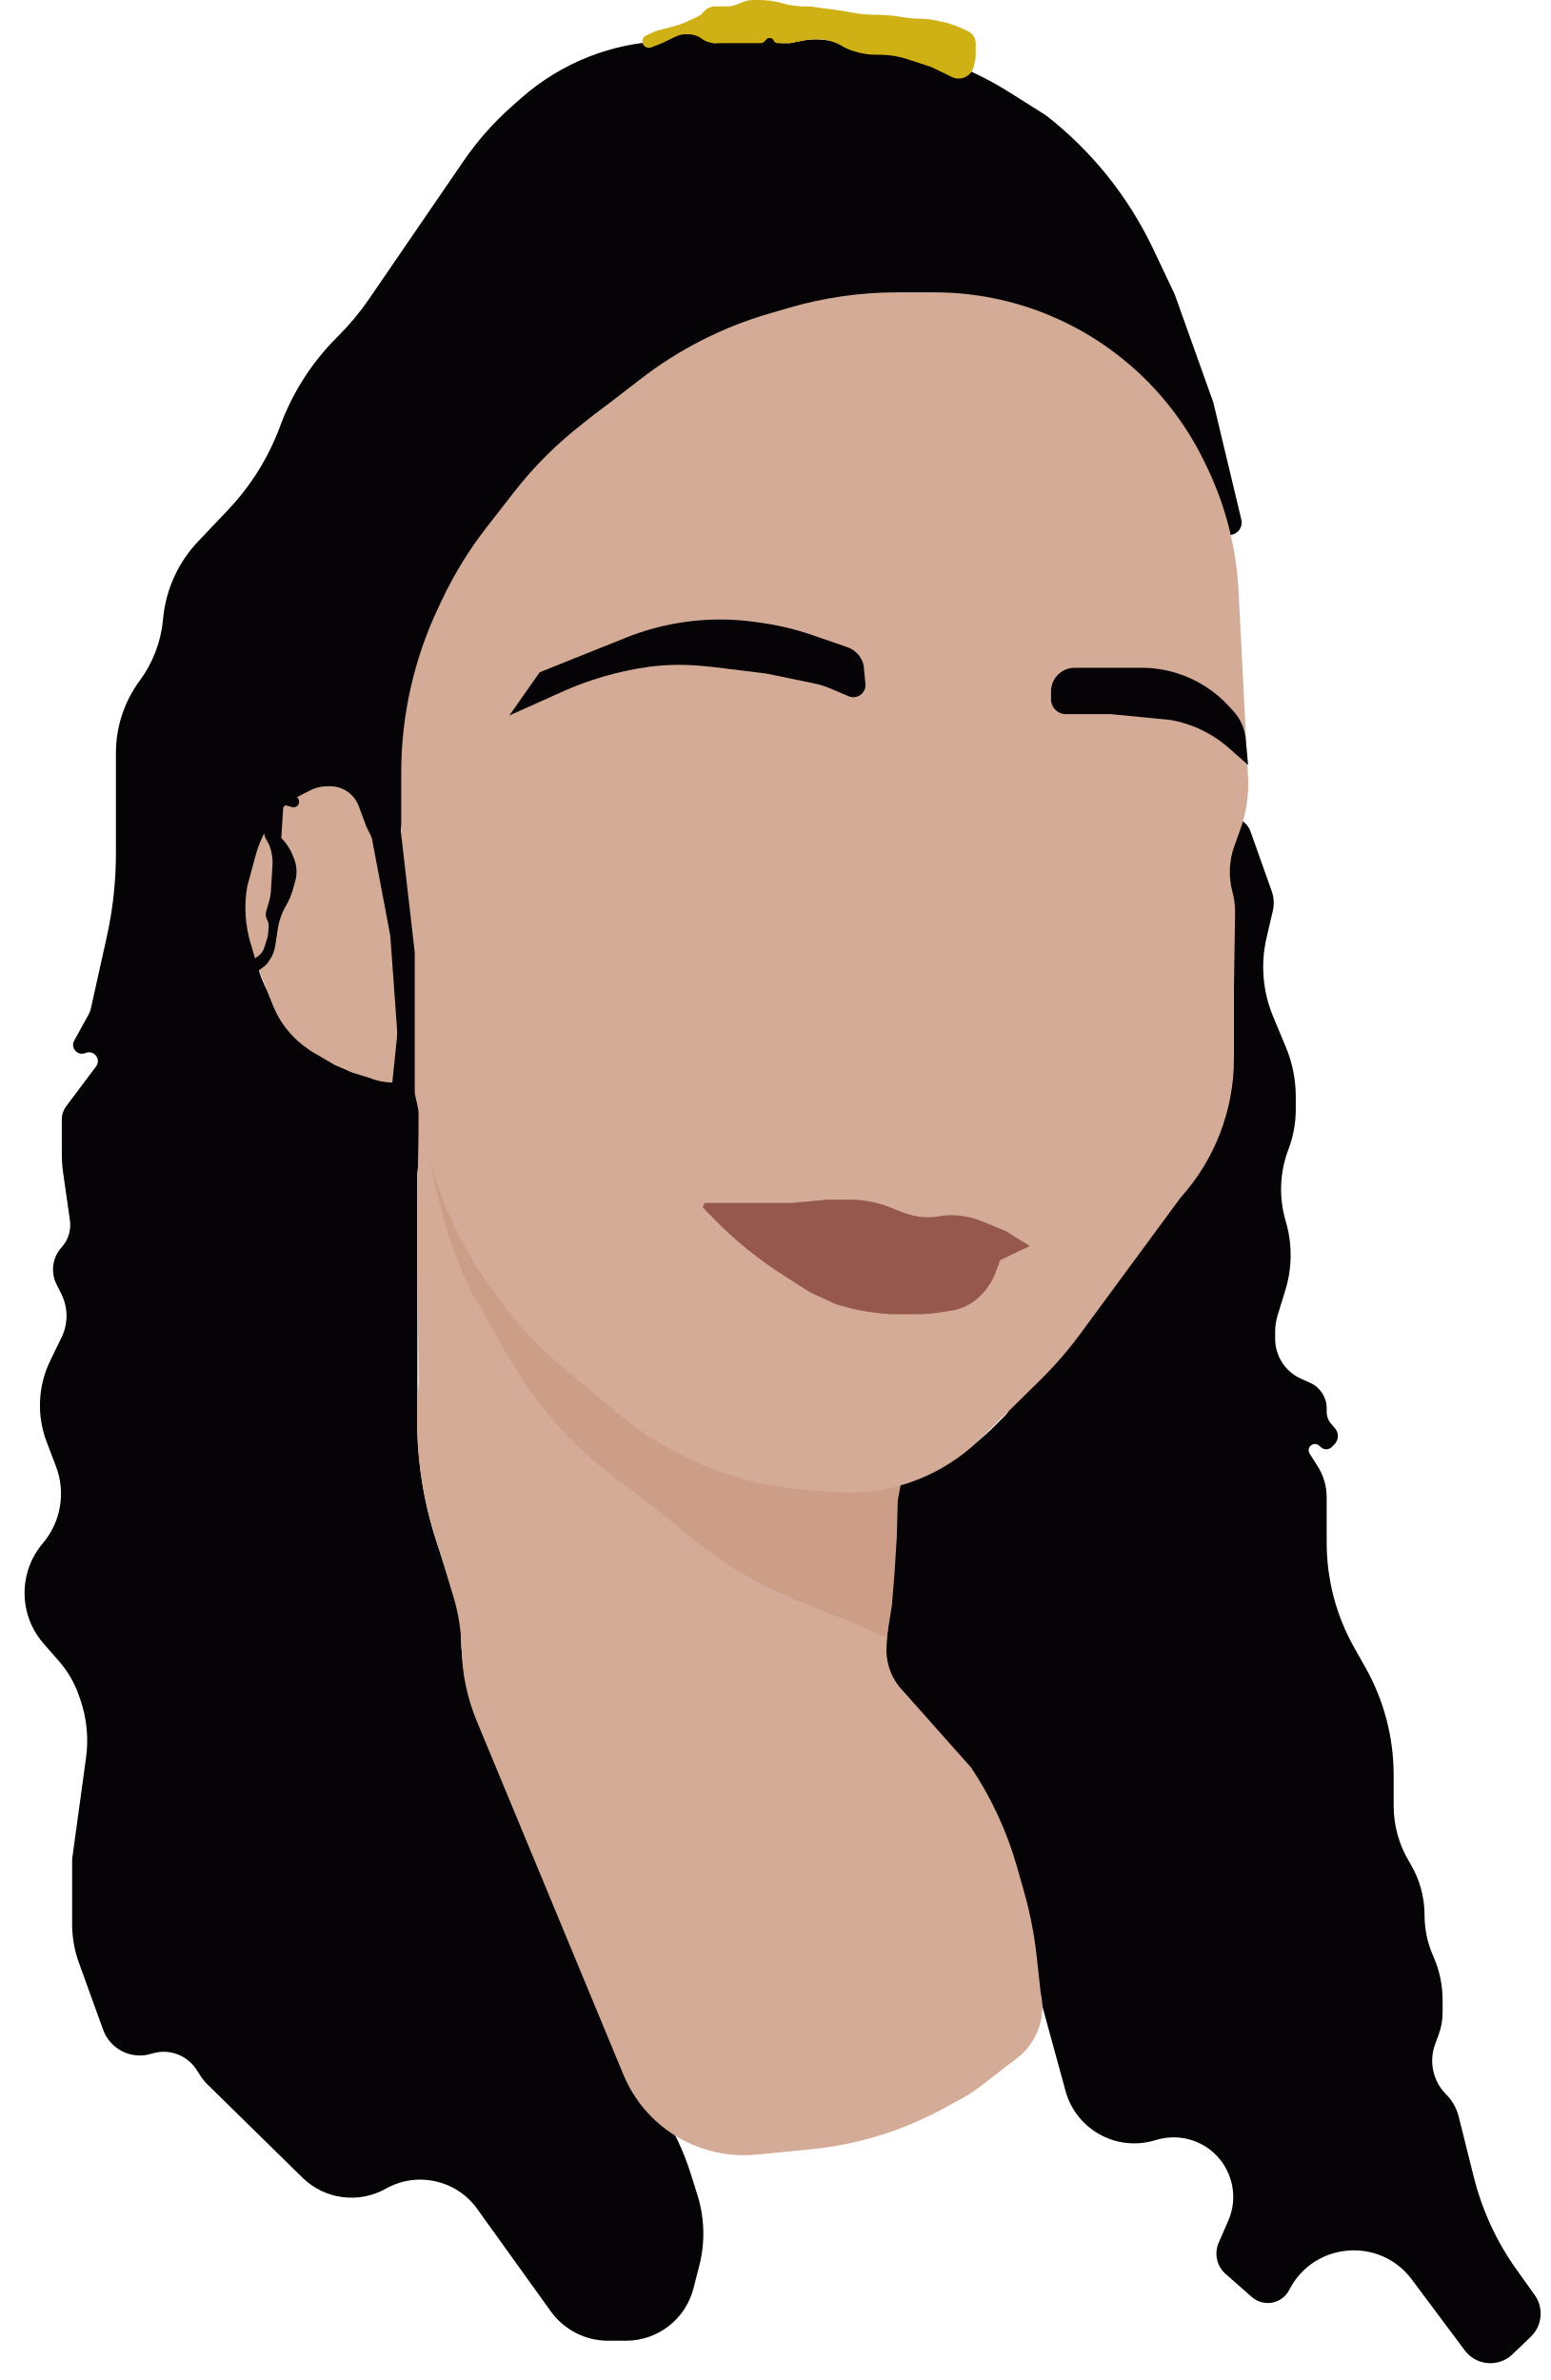
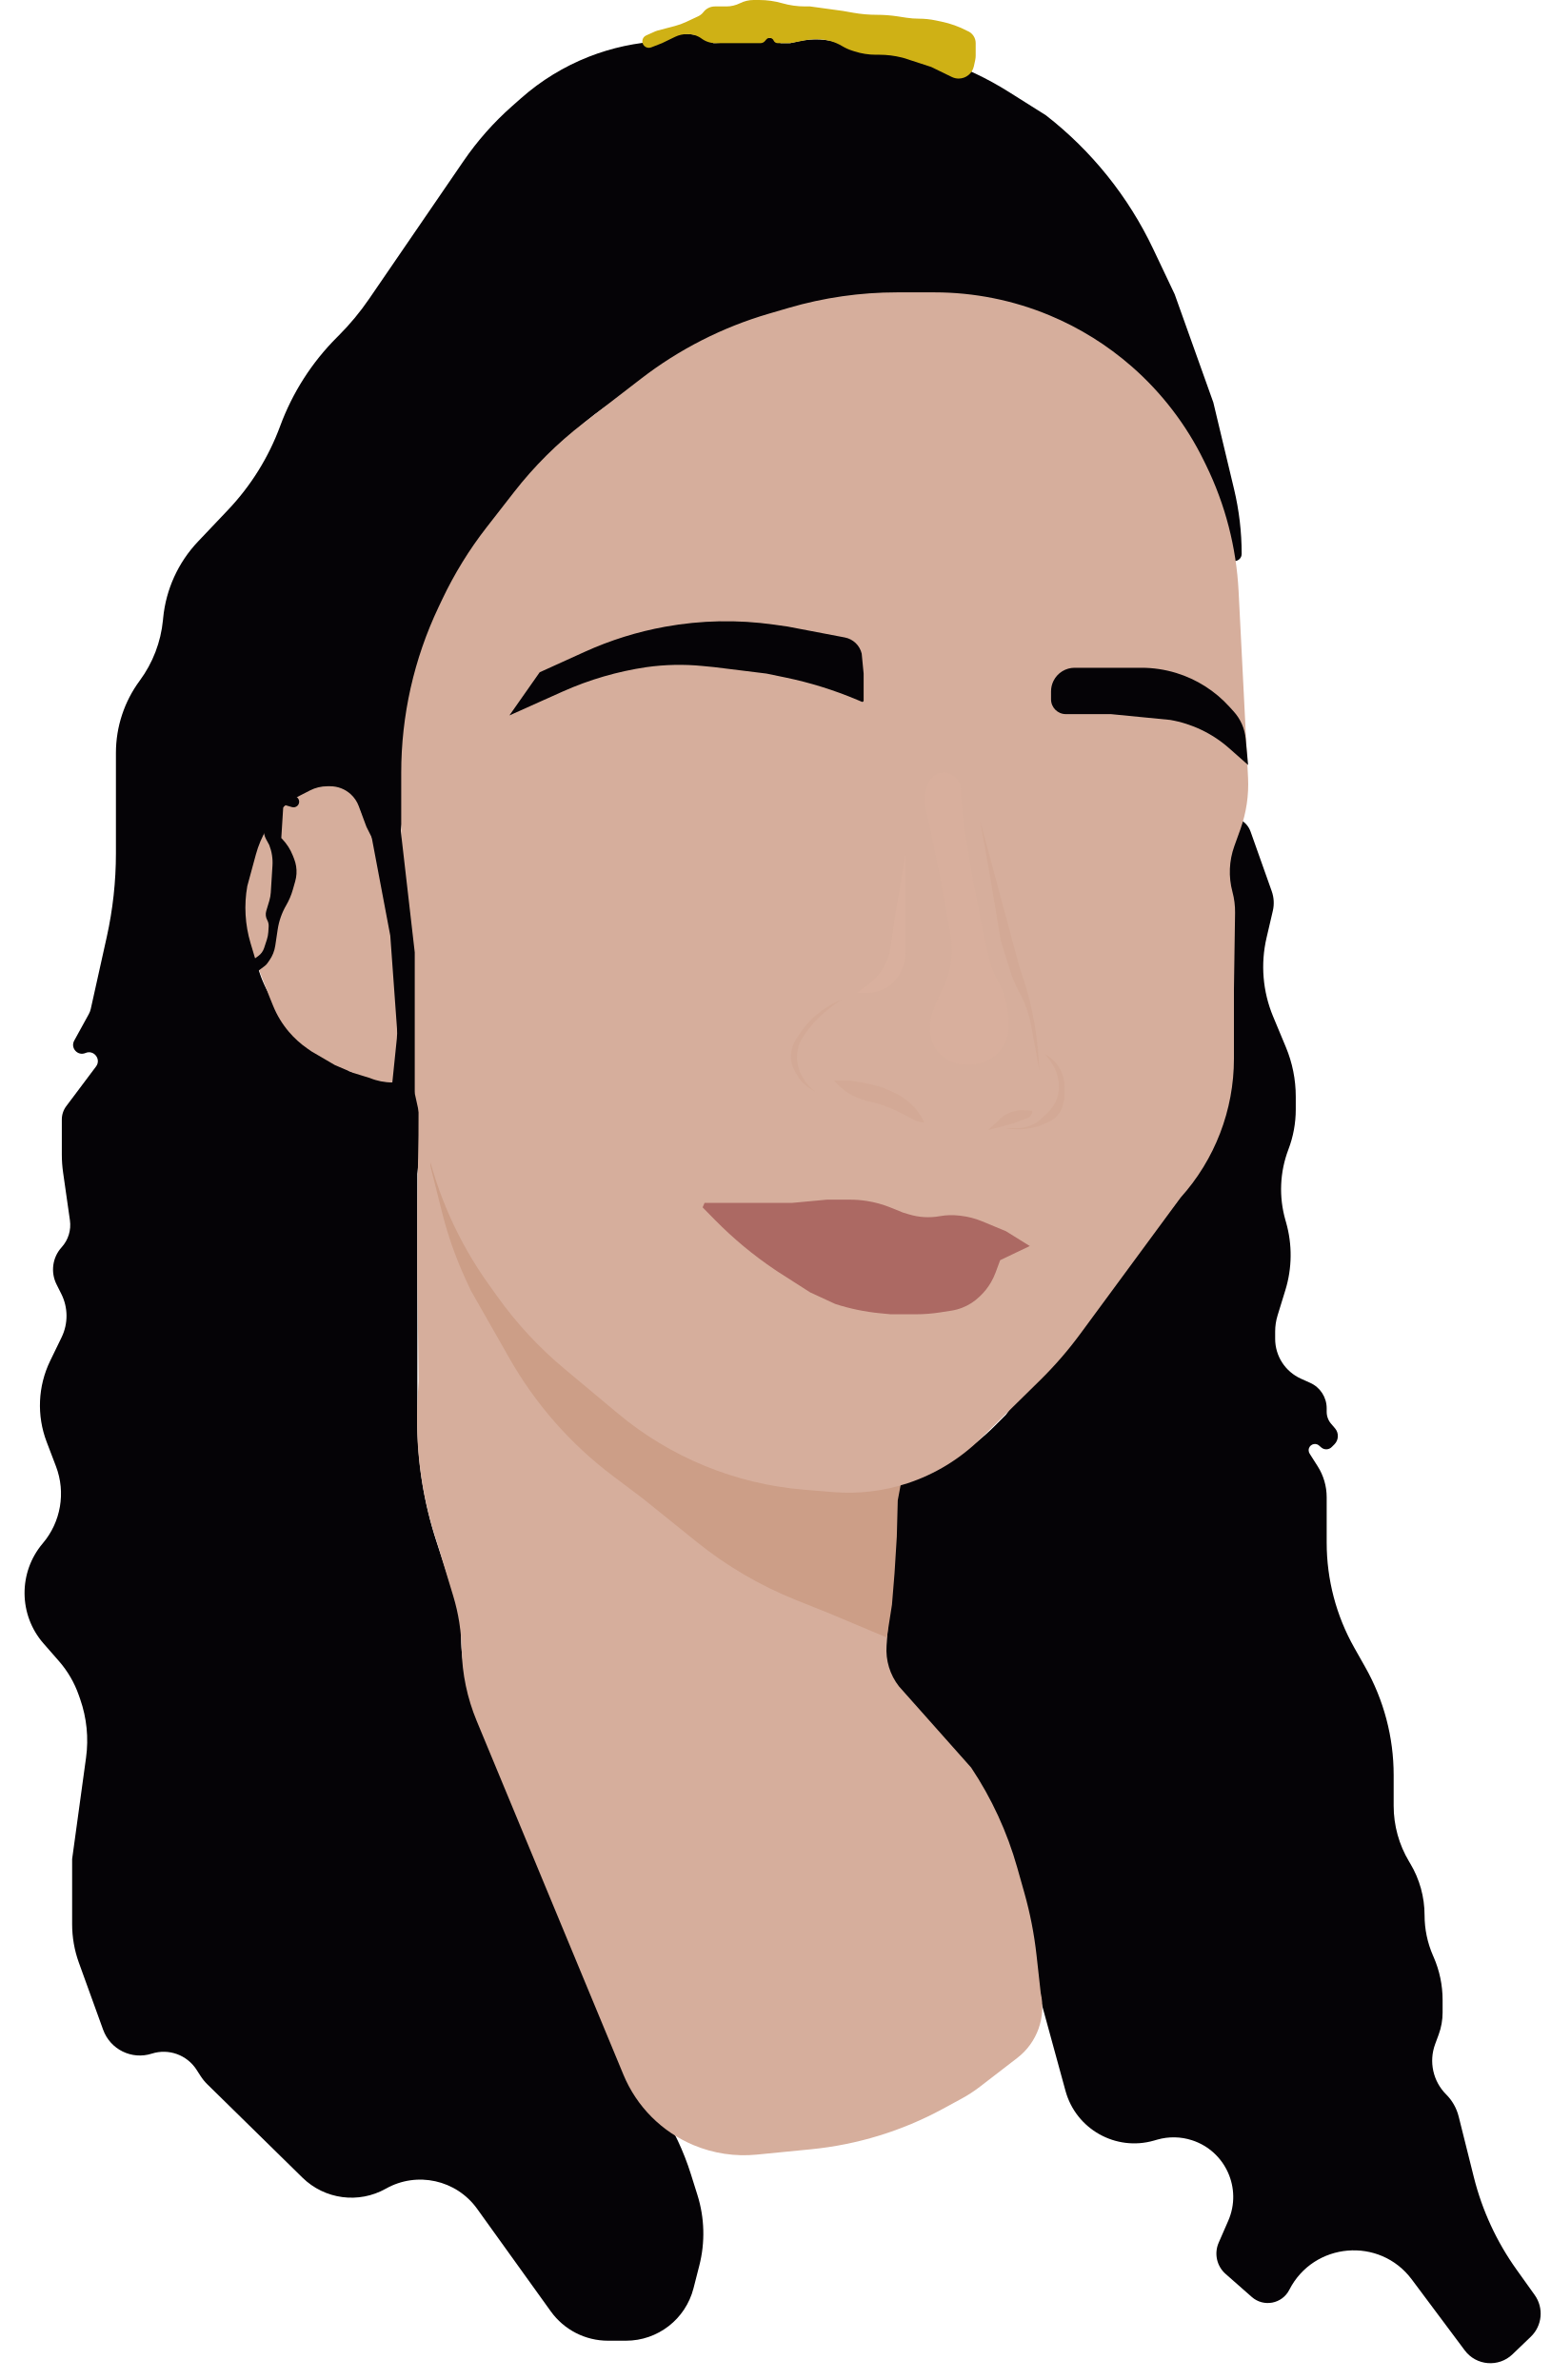
<svg xmlns="http://www.w3.org/2000/svg" width="1204" height="1848" viewBox="0 0 1204 1848" fill="none">
-   <path d="M541.375 272.688L485.617 305.636C463.352 318.792 443.364 335.465 426.427 355.007C408.932 375.194 394.935 398.163 385.014 422.965L383.861 425.847C375.984 445.539 365.69 464.176 353.215 481.329L344.239 493.672C336.12 504.835 329.606 517.082 324.889 530.055C319.008 546.227 316 563.303 316 580.511V595.945C316 608.296 315.027 620.627 313.091 632.825L311 646L301 678.5L283 642.5L281.084 634.563C278.101 622.206 267.044 613.5 254.332 613.5C248.899 613.5 243.588 615.108 239.067 618.122L227.03 626.147C212.163 636.058 201.305 650.933 196.396 668.114L192.612 681.358C186.977 701.079 186.828 721.963 192.179 741.763L196.211 756.681C201.306 775.531 211.478 792.622 225.618 806.088C238.977 818.812 255.409 827.852 273.307 832.327L294 837.5L309 839.5L324 835L328 873.25L324 911.5V1051.5V1103.71C324 1135.37 329.013 1166.83 338.851 1196.93L352.781 1239.53C356.238 1250.11 358 1261.17 358 1272.3C358 1291.41 363.193 1310.16 373.025 1326.54L394 1361.5L421.339 1411.86C428.393 1424.86 433.15 1438.97 435.398 1453.59L441.029 1490.19C442.922 1502.49 449.899 1513.43 460.257 1520.34C472.591 1528.56 480 1542.4 480 1557.23V1568.27C480 1580.82 483.634 1593.1 490.463 1603.63L512.864 1638.17C522.908 1653.65 530.805 1670.43 536.339 1688.03L541.46 1704.33C547.042 1722.09 547.555 1741.06 542.941 1759.09L539 1774.5L538.409 1776.81C532.284 1800.75 510.713 1817.5 486 1817.5H472.01C454.426 1817.5 437.918 1809.03 427.659 1794.75L370.411 1715.05C354.242 1692.54 323.724 1685.81 299.585 1699.43C278.508 1711.32 252.11 1707.83 234.836 1690.89L161.032 1618.47C159.017 1616.5 157.23 1614.3 155.703 1611.93L152.588 1607.08C145.163 1595.53 130.906 1590.41 117.829 1594.59C102.294 1599.57 85.609 1591.36 80.061 1576.02L61.234 1523.97C57.771 1514.4 56 1504.29 56 1494.11V1443.5L66.803 1364.79C68.904 1349.48 67.338 1333.89 62.233 1319.31L61.151 1316.22C57.748 1306.5 52.515 1297.52 45.733 1289.77L33.808 1276.14C14.378 1253.93 14.127 1220.85 33.216 1198.35C47.27 1181.79 51.196 1158.89 43.463 1138.59L36.202 1119.53C28.415 1099.09 29.41 1076.34 38.953 1056.66L47.842 1038.33C52.986 1027.72 52.91 1015.32 47.637 1004.77L43.883 997.266C39.132 987.763 40.711 976.318 47.857 968.458C53.014 962.784 55.372 955.106 54.288 947.516L48.994 910.459C48.332 905.825 48 901.151 48 896.471V869.227C48 865.51 49.206 861.892 51.436 858.918L74.567 828.077C78.79 822.446 72.828 814.859 66.358 817.632C60.347 820.208 54.474 813.729 57.626 807.999L68.968 787.377C69.652 786.132 70.156 784.796 70.465 783.409L82.856 727.647C87.604 706.28 90 684.457 90 662.568V584.586C90 564.396 96.476 544.738 108.477 528.501C118.635 514.759 124.869 498.516 126.516 481.506L126.675 479.856C128.83 457.592 138.362 436.686 153.757 420.459L177.028 395.93C194.823 377.173 208.61 354.988 217.548 330.728C227.069 304.884 242.086 281.414 261.561 261.939L262.942 260.558C271.629 251.871 279.493 242.4 286.436 232.264L359.854 125.073C370.577 109.417 383.188 95.142 397.401 82.569L404.537 76.256C420.059 62.525 437.868 51.623 457.157 44.046C474.935 37.061 493.924 32.987 513 32C525.403 24.135 541.328 24.537 553.318 33.018L554 33.5L589 32L590.883 30.924C595.891 28.062 602.223 29.142 606 33.5H613.5L620.585 31.96C631.009 29.694 641.848 30.225 652 33.5C678.428 33.5 704.782 37.761 729.853 46.118C748.55 52.35 766.43 60.807 783.107 71.308L812 89.5C847.505 117.115 876.04 152.671 895.313 193.312L912 228.5L942 312.5L963.731 403.375C963.91 404.122 964 404.888 964 405.657C964 415.967 950.132 419.298 945.449 410.112L914.187 348.789C912.741 345.953 910.793 343.403 908.438 341.261L846 284.5L835.793 276.775C794.399 245.451 743.91 228.5 692 228.5L653.85 233.655C630.036 236.873 606.677 242.949 584.31 251.735C569.469 257.566 555.103 264.575 541.375 272.688Z" fill="#050306" />
+   <path d="M541.375 272.688L485.617 305.636C463.352 318.792 443.364 335.465 426.427 355.007C408.932 375.194 394.935 398.163 385.014 422.965L383.861 425.847C375.984 445.539 365.69 464.176 353.215 481.329L344.239 493.672C336.12 504.835 329.606 517.082 324.889 530.055C319.008 546.227 316 563.303 316 580.511V595.945C316 608.296 315.027 620.627 313.091 632.825L311 646L301 678.5L283 642.5L281.084 634.563C278.101 622.206 267.044 613.5 254.332 613.5C248.899 613.5 243.588 615.108 239.067 618.122L227.03 626.147C212.163 636.058 201.305 650.933 196.396 668.114L192.612 681.358C186.977 701.079 186.828 721.963 192.179 741.763L196.211 756.681C201.306 775.531 211.478 792.622 225.618 806.088C238.977 818.812 255.409 827.852 273.307 832.327L294 837.5L309 839.5L324 835L328 873.25L324 911.5V1051.5V1103.71C324 1135.37 329.013 1166.83 338.851 1196.93L352.781 1239.53C356.238 1250.11 358 1261.17 358 1272.3C358 1291.41 363.193 1310.16 373.025 1326.54L394 1361.5L421.339 1411.86C428.393 1424.86 433.15 1438.97 435.398 1453.59L441.029 1490.19C442.922 1502.49 449.899 1513.43 460.257 1520.34C472.591 1528.56 480 1542.4 480 1557.23V1568.27C480 1580.82 483.634 1593.1 490.463 1603.63L512.864 1638.17C522.908 1653.65 530.805 1670.43 536.339 1688.03L541.46 1704.33C547.042 1722.09 547.555 1741.06 542.941 1759.09L539 1774.5L538.409 1776.81C532.284 1800.75 510.713 1817.5 486 1817.5H472.01C454.426 1817.5 437.918 1809.03 427.659 1794.75L370.411 1715.05C354.242 1692.54 323.724 1685.81 299.585 1699.43C278.508 1711.32 252.11 1707.83 234.836 1690.89L161.032 1618.47C159.017 1616.5 157.23 1614.3 155.703 1611.93L152.588 1607.08C145.163 1595.53 130.906 1590.41 117.829 1594.59C102.294 1599.57 85.609 1591.36 80.061 1576.02L61.234 1523.97C57.771 1514.4 56 1504.29 56 1494.11V1443.5L66.803 1364.79C68.904 1349.48 67.338 1333.89 62.233 1319.31L61.151 1316.22C57.748 1306.5 52.515 1297.52 45.733 1289.77L33.808 1276.14C14.378 1253.93 14.127 1220.85 33.216 1198.35C47.27 1181.79 51.196 1158.89 43.463 1138.59L36.202 1119.53C28.415 1099.09 29.41 1076.34 38.953 1056.66L47.842 1038.33C52.986 1027.72 52.91 1015.32 47.637 1004.77L43.883 997.266C39.132 987.763 40.711 976.318 47.857 968.458C53.014 962.784 55.372 955.106 54.288 947.516L48.994 910.459C48.332 905.825 48 901.151 48 896.471V869.227C48 865.51 49.206 861.892 51.436 858.918L74.567 828.077C78.79 822.446 72.828 814.859 66.358 817.632C60.347 820.208 54.474 813.729 57.626 807.999L68.968 787.377C69.652 786.132 70.156 784.796 70.465 783.409L82.856 727.647C87.604 706.28 90 684.457 90 662.568V584.586C90 564.396 96.476 544.738 108.477 528.501C118.635 514.759 124.869 498.516 126.516 481.506L126.675 479.856C128.83 457.592 138.362 436.686 153.757 420.459L177.028 395.93C194.823 377.173 208.61 354.988 217.548 330.728C227.069 304.884 242.086 281.414 261.561 261.939L262.942 260.558C271.629 251.871 279.493 242.4 286.436 232.264L359.854 125.073C370.577 109.417 383.188 95.142 397.401 82.569L404.537 76.256C420.059 62.525 437.868 51.623 457.157 44.046C474.935 37.061 493.924 32.987 513 32C525.403 24.135 541.328 24.537 553.318 33.018L554 33.5L589 32L590.883 30.924C595.891 28.062 602.223 29.142 606 33.5H613.5L620.585 31.96C631.009 29.694 641.848 30.225 652 33.5C678.428 33.5 704.782 37.761 729.853 46.118C748.55 52.35 766.43 60.807 783.107 71.308L812 89.5C847.505 117.115 876.04 152.671 895.313 193.312L912 228.5L942 312.5L958.069 379.699C962.009 396.176 964 413.059 964 430C964 436.069 955.757 437.905 953.182 432.408L914.217 349.233C912.754 346.108 910.686 343.305 908.133 340.984L846 284.5L835.793 276.775C794.399 245.451 743.91 228.5 692 228.5L653.85 233.655C630.036 236.873 606.677 242.949 584.31 251.735C569.469 257.566 555.103 264.575 541.375 272.688Z" fill="#050306" />
  <path d="M202.397 673.131L212.428 661.707C215.192 658.559 215.775 654.05 213.901 650.302C210.904 644.307 203.07 642.725 197.981 647.087L195.624 649.108C194.549 650.03 193.635 651.124 192.92 652.346L188.068 660.642C181.802 671.354 178.5 683.541 178.5 695.95V704.331C178.5 711.093 179.18 717.838 180.53 724.464L184 741.5L186.603 760.761C188.178 772.414 192.548 783.513 199.34 793.111C207.598 804.779 219.103 813.762 232.425 818.943L265.161 831.674C265.713 831.888 266.307 831.976 266.898 831.931L269.039 831.766C272.181 831.525 273.181 827.406 270.5 825.75L234.793 806.093C225.886 801.19 219.003 793.292 215.361 783.799C214.456 781.438 213.343 779.16 212.038 776.994L209.892 773.434C205.322 765.853 201.895 757.64 199.719 749.059L194 726.5L192.082 716.333C190.074 705.69 191.309 694.69 195.627 684.757L196.947 681.722C198.307 678.593 200.146 675.695 202.397 673.131Z" fill="#050306" />
-   <path d="M284.5 642L294 661C296.771 666.357 304.648 665.74 306.5 660L311.116 645.69C311.371 644.901 311.5 644.078 311.5 643.25V666V710.5L313.435 796.104C313.478 798.031 313.695 799.95 314.081 801.838L320.796 834.622C321.418 837.658 319.099 840.5 316 840.5H308H304.692C298.623 840.5 292.612 839.311 287 837L274 833L260 827L242 816.5L238.461 814.038C233.176 810.362 228.391 806.014 224.226 801.105C219.108 795.074 214.986 788.264 212.014 780.934L209 773.5L199.5 749L194.541 732.397C190.24 717.999 189.37 702.794 192 688L198.636 663.55C200.537 656.549 203.371 649.834 207.061 643.589L209.087 640.16C212.667 634.102 217.303 628.736 222.777 624.315C225.917 621.778 229.31 619.572 232.902 617.73L240.671 613.745C244.831 611.612 249.438 610.5 254.112 610.5H256.372C262.245 610.5 267.908 612.689 272.254 616.64C275.044 619.177 277.186 622.344 278.501 625.877L284.5 642Z" fill="#D4AB97" />
-   <path d="M226.711 626.692L220.012 624.758L219.357 635.237L218.39 650.707L219.125 651.476C222.676 655.19 225.469 659.562 227.347 664.345L228.341 666.876C229.798 670.586 230.424 674.57 230.176 678.548C230.053 680.504 229.721 682.442 229.183 684.327L227.317 690.871C226.111 695.101 224.383 699.166 222.174 702.971C218.808 708.767 216.57 715.149 215.579 721.778L213.703 734.324C213.093 738.407 211.542 742.292 209.174 745.673L207.582 747.946C207.014 748.758 206.319 749.474 205.526 750.067L200.861 753.556C198.475 755.34 195.05 754.458 193.823 751.743C192.909 749.721 193.548 747.335 195.35 746.04L200.501 742.336C202.64 740.799 204.234 738.621 205.052 736.118L207.181 729.61C207.81 727.688 208.192 725.694 208.318 723.675L208.585 719.397C208.694 717.658 208.304 715.924 207.463 714.399C206.272 712.242 206.001 709.697 206.709 707.338L209.078 699.446C209.711 697.338 210.1 695.166 210.237 692.97L211.029 680.306L211.542 672.098C211.882 666.657 211.025 661.208 209.033 656.134L206.556 651.559C205.24 649.127 204.633 646.374 204.806 643.615C205.056 639.617 206.921 635.892 209.972 633.297L220.012 624.758L224.699 619.595C227.148 616.898 231.629 618.229 232.208 621.826C232.715 624.973 229.774 627.577 226.711 626.692Z" fill="#050306" />
+   <path d="M284.5 642L294 661C296.771 666.357 304.648 665.74 306.5 660L311.116 645.69C311.371 644.901 311.5 644.078 311.5 643.25V666V710.5L313.435 796.104C313.478 798.031 313.695 799.95 314.081 801.838L320.796 834.622C321.418 837.658 319.099 840.5 316 840.5H308H304.692C298.623 840.5 292.612 839.311 287 837L274 833L260 827L242 816.5L238.461 814.038C233.176 810.362 228.391 806.014 224.226 801.105C219.108 795.074 214.986 788.264 212.014 780.934L209 773.5L199.5 749L194.541 732.397C190.24 717.999 189.37 702.794 192 688L198.636 663.55C200.537 656.549 203.371 649.834 207.061 643.589L209.087 640.16C212.667 634.102 217.303 628.736 222.777 624.315C225.917 621.778 229.31 619.572 232.902 617.73L240.671 613.745C244.831 611.612 249.438 610.5 254.112 610.5H256.372C262.245 610.5 267.908 612.689 272.254 616.64C275.044 619.177 277.186 622.344 278.501 625.877L284.5 642Z" fill="#D6AE9C" />
+   <path d="M226.711 626.692L220.012 624.758L219.357 635.237L218.39 650.707L219.124 651.476C222.676 655.19 225.469 659.562 227.347 664.345L228.341 666.876C229.798 670.586 230.424 674.57 230.176 678.548C230.053 680.504 229.721 682.442 229.183 684.327L227.317 690.871C226.11 695.101 224.383 699.166 222.174 702.971C218.808 708.767 216.57 715.149 215.579 721.778L213.703 734.324C213.092 738.407 211.542 742.292 209.174 745.673L207.582 747.946C207.014 748.758 206.319 749.474 205.526 750.067L200.86 753.556C198.474 755.34 195.05 754.458 193.823 751.743C192.909 749.721 193.548 747.335 195.35 746.04L200.501 742.336C202.639 740.799 204.233 738.621 205.052 736.118L207.181 729.61C207.809 727.688 208.191 725.694 208.318 723.675L208.585 719.397C208.694 717.658 208.304 715.924 207.462 714.399C206.272 712.242 206.001 709.697 206.709 707.338L209.078 699.446C209.711 697.338 210.1 695.166 210.237 692.97L211.029 680.306L211.542 672.098C211.882 666.657 211.025 661.208 209.033 656.134L206.556 651.559C205.24 649.127 204.633 646.374 204.806 643.615C205.055 639.617 206.92 635.892 209.972 633.297L220.012 624.758L224.699 619.595C227.148 616.898 231.629 618.229 232.208 621.826C232.715 624.973 229.774 627.577 226.711 626.692Z" fill="#050306" />
  <path d="M672.11 1448.36L677.56 1474.4C677.844 1475.75 677.626 1477.16 676.948 1478.37C674.305 1483.07 667.221 1481.83 666.335 1476.51L661.227 1445.86C661.076 1444.95 661 1444.04 661 1443.12V1436.14C661 1426.43 662.401 1416.77 665.16 1407.46L669 1394.5L678 1360.5L688 1309.5L706.358 1217.71C707.185 1213.58 711.718 1211.36 715.49 1213.24C718.135 1214.57 719.528 1217.53 718.86 1220.41L694 1327.5L678 1385.5L671.798 1418.58C669.951 1428.43 670.057 1438.55 672.11 1448.36Z" fill="#D9D9D9" />
  <path d="M970.965 645.856L987.336 691.993C989.076 696.895 989.372 702.192 988.19 707.257L983.335 728.065C978.566 748.503 980.343 769.924 988.415 789.297L998.308 813.038C1003.39 825.225 1006 838.297 1006 851.5V861.492C1006 872.075 1004.07 882.569 1000.3 892.459C993.614 910.013 992.789 929.261 997.949 947.323L998.457 949.101C1003.38 966.329 1003.2 984.616 997.926 1001.74L991.887 1021.37C990.636 1025.43 990 1029.66 990 1033.92V1039.57C990 1052.92 997.828 1065.02 1010 1070.5L1017.24 1073.76C1025.01 1077.25 1030 1084.98 1030 1093.49V1096.24C1030 1099.63 1031.21 1102.92 1033.43 1105.5L1036.48 1109.06C1039.59 1112.69 1039.39 1118.11 1036 1121.5L1033.89 1123.61C1031.7 1125.8 1028.18 1125.94 1025.82 1123.92L1024.03 1122.39C1020.88 1119.68 1016 1121.92 1016 1126.08C1016 1127.01 1016.26 1127.91 1016.76 1128.7L1023 1138.5C1027.57 1145.68 1030 1154.02 1030 1162.54V1197.84C1030 1226.46 1037.4 1254.59 1051.49 1279.51L1059.95 1294.49C1074.4 1320.06 1082 1348.94 1082 1378.31V1402.18C1082 1417.44 1086.15 1432.41 1094 1445.5L1094.86 1446.94C1102.15 1459.08 1106 1472.98 1106 1487.15C1106 1497.93 1108.23 1508.6 1112.55 1518.48L1113 1519.5C1117.62 1530.05 1120 1541.45 1120 1552.96V1562.67C1120 1568.51 1118.97 1574.3 1116.95 1579.78L1114.19 1587.27C1109.2 1600.82 1112.54 1616.04 1122.75 1626.25C1127.49 1630.99 1130.86 1636.94 1132.49 1643.45L1144.24 1690.46C1150.69 1716.26 1161.94 1740.61 1177.39 1762.25L1179 1764.5L1191.5 1782C1198.68 1792.05 1197.39 1805.84 1188.49 1814.39L1179 1823.5L1174.26 1828.05C1163.5 1838.38 1146.12 1836.95 1137.2 1825L1120.4 1802.5L1096.06 1769.91C1071.15 1736.54 1019.87 1740.91 1000.96 1778.01C995.403 1788.9 981.07 1791.64 971.889 1783.56L965 1777.5L951.525 1765.64C944.658 1759.6 942.479 1749.81 946.134 1741.43L953.589 1724.33C964.519 1699.25 951.42 1670.22 925.386 1661.82C916.659 1659 907.293 1658.84 898.476 1661.36L895.819 1662.12C866.194 1670.59 835.36 1653.23 827.229 1623.51L790.052 1487.62C786.031 1472.92 780.299 1458.75 772.973 1445.39L750 1403.5C757.114 1390.46 754.786 1374.29 744.28 1363.78L694 1313.5C687.761 1308.51 684.464 1300.71 685.234 1292.75L690.765 1235.59C692.202 1220.74 688.003 1205.9 679 1194C673.588 1184.08 674.907 1171.84 682.309 1163.3L683 1162.5L690.187 1157.31C697.346 1152.14 705.311 1148.19 713.76 1145.62C720.556 1143.55 727.047 1140.58 733.062 1136.8L742.997 1130.56C753.632 1123.87 763.483 1116.02 772.366 1107.13L781 1098.5L845 1008.5L899.864 949.67C918.44 929.751 932.922 906.376 942.485 880.873C954.636 848.471 958.507 813.548 953.746 779.271L951 759.5L939.184 653.157C939.062 652.055 939.051 650.944 939.153 649.839C940.767 632.318 965.081 629.274 970.965 645.856Z" fill="#050306" />
-   <path d="M324.277 1084.79L325 1072.5L324 988.5V934L324.5 904.75L324.897 881.5L325 848.5L325.753 856.999C326.653 867.145 328.479 877.187 331.21 887L337.72 899.056C347.216 916.641 354.931 935.132 360.751 954.252L366 971.5L374.251 991.243C387.287 1022.44 406.385 1050.73 430.438 1074.49C460.35 1104.04 497.092 1125.75 537.405 1137.69L572.823 1148.19C580.248 1150.39 587.907 1151.71 595.641 1152.11L676.69 1156.38C688.321 1156.99 697.111 1167.15 696.043 1178.75L694.086 1200L688.317 1277.74C687.47 1289.17 690.924 1300.49 698 1309.5L754 1372.5C769.902 1396.35 781.967 1422.55 789.757 1450.14L795.279 1469.7C799.752 1485.54 802.914 1501.72 804.732 1518.08L808 1547.5C812.269 1566.4 805.178 1586.07 789.825 1597.9L760.773 1620.28C756.265 1623.75 751.487 1626.86 746.486 1629.58L731.903 1637.5C700.288 1654.66 665.556 1665.31 629.756 1668.84L587.462 1673C570.75 1674.64 553.892 1672.1 538.406 1665.61C513.802 1655.29 494.267 1635.67 484.047 1611.03L370.075 1336.21C362.756 1318.56 358.804 1299.7 358.422 1280.59C358.142 1266.6 355.944 1252.71 351.891 1239.31L340 1200L337.977 1193.66C326.755 1158.52 322.111 1121.61 324.277 1084.79Z" fill="#D4AB97" />
+   <path d="M324.277 1084.79L325 1072.5L324 988.5V934L324.5 904.75L324.897 881.5L325 848.5L325.753 856.999C326.653 867.145 328.479 877.187 331.21 887L337.72 899.056C347.216 916.641 354.931 935.132 360.751 954.252L366 971.5L374.251 991.243C387.287 1022.44 406.385 1050.73 430.438 1074.49C460.35 1104.04 497.092 1125.75 537.405 1137.69L572.823 1148.19C580.248 1150.39 587.907 1151.71 595.641 1152.11L676.69 1156.38C688.321 1156.99 697.111 1167.15 696.043 1178.75L694.086 1200L688.317 1277.74C687.47 1289.17 690.924 1300.49 698 1309.5L754 1372.5C769.902 1396.35 781.967 1422.55 789.757 1450.14L795.279 1469.7C799.752 1485.54 802.914 1501.72 804.732 1518.08L808 1547.5C812.269 1566.4 805.178 1586.07 789.825 1597.9L760.773 1620.28C756.265 1623.75 751.487 1626.86 746.486 1629.58L731.903 1637.5C700.288 1654.66 665.556 1665.31 629.756 1668.84L587.462 1673C570.75 1674.64 553.892 1672.1 538.406 1665.61C513.802 1655.29 494.267 1635.67 484.047 1611.03L370.075 1336.21C362.756 1318.56 358.804 1299.7 358.422 1280.59C358.142 1266.6 355.944 1252.71 351.891 1239.31L340 1200L337.977 1193.66C326.755 1158.52 322.111 1121.61 324.277 1084.79Z" fill="#D6AE9C" />
  <path d="M597.372 1132.37L688.477 1139.99C695.077 1140.55 699.936 1146.41 699.25 1153L697 1165L696.25 1193.25L694.5 1221.5L692.5 1246L688.5 1271.5L644.5 1253L617.526 1242.17C589.994 1231.12 564.254 1216.04 541.146 1197.44L499 1163.5L475.764 1145.99C442.938 1121.26 415.544 1090.05 395.282 1054.29L392 1048.5L365.5 1002L361.455 993.21C353.738 976.44 347.599 958.988 343.116 941.08L334.492 906.628C334.305 905.879 334.21 905.109 334.21 904.337C334.21 894.539 347.295 891.232 351.951 899.853L354.487 904.549C354.828 905.181 355.105 905.846 355.315 906.534L369 951.5L377.251 971.243C390.287 1002.44 409.385 1030.73 433.438 1054.49C463.35 1084.04 500.092 1105.75 540.405 1117.69L577.021 1128.54C583.656 1130.51 590.475 1131.79 597.372 1132.37Z" fill="#CC9E87" />
-   <path d="M596.659 243.643L612.217 239.087C639.599 231.07 667.985 227 696.516 227H725.501C756.197 227 786.588 233.078 814.922 244.884C838.153 254.564 859.699 267.987 878.639 284.559C901.946 304.953 921.008 329.828 934.616 357.648L936.292 361.075C951.275 391.707 959.89 425.059 961.616 459.115L968.951 603.804C969.643 617.465 967.614 631.128 962.981 643.998L958.311 656.97C954.203 668.382 953.69 680.779 956.844 692.491C958.274 697.804 958.959 703.291 958.877 708.794L958 768V822.046C958 861.926 943.214 900.39 916.5 930L838.718 1035.68C829.254 1048.54 818.78 1060.62 807.394 1071.81L761.259 1117.16C745.3 1132.84 725.951 1144.65 704.704 1151.68C686.092 1157.83 666.432 1160.17 646.894 1158.57L624.157 1156.7C571.023 1152.34 520.541 1131.65 479.636 1097.46L437.932 1062.6C418.39 1046.27 401.008 1027.51 386.205 1006.79L379.254 997.056C355.663 964.029 339.02 926.559 330.33 886.913L318.456 832.738C313.832 811.641 311.5 790.107 311.5 768.509V671V600.03C311.5 555.566 321.384 511.659 340.436 471.484L343.391 465.251C352.769 445.477 364.282 426.787 377.726 409.517L399.097 382.063C414.637 362.101 432.639 344.185 452.674 328.741L497.805 293.952C527.343 271.184 560.867 254.122 596.659 243.643Z" fill="#D4AB97" />
+   <path d="M596.659 243.643L612.217 239.087C639.599 231.07 667.985 227 696.516 227H725.501C756.197 227 786.588 233.078 814.922 244.884C838.153 254.564 859.699 267.987 878.639 284.559C901.946 304.953 921.008 329.828 934.616 357.648L936.292 361.075C951.275 391.707 959.89 425.059 961.616 459.115L968.951 603.804C969.643 617.465 967.614 631.128 962.981 643.998L958.311 656.97C954.203 668.382 953.69 680.779 956.844 692.491C958.274 697.804 958.959 703.291 958.877 708.794L958 768V822.046C958 861.926 943.214 900.39 916.5 930L838.718 1035.68C829.254 1048.54 818.78 1060.62 807.394 1071.81L761.259 1117.16C745.3 1132.84 725.951 1144.65 704.704 1151.68C686.092 1157.83 666.432 1160.17 646.894 1158.57L624.157 1156.7C571.023 1152.34 520.541 1131.65 479.636 1097.46L437.932 1062.6C418.39 1046.27 401.008 1027.51 386.205 1006.79L379.254 997.056C355.663 964.029 339.02 926.559 330.33 886.913L318.456 832.738C313.832 811.641 311.5 790.107 311.5 768.509V671V600.03C311.5 555.566 321.384 511.659 340.436 471.484L343.391 465.251C352.769 445.477 364.282 426.787 377.726 409.517L399.097 382.063C414.637 362.101 432.639 344.185 452.674 328.741L497.805 293.952C527.343 271.184 560.867 254.122 596.659 243.643Z" fill="#D6AE9C" />
  <path d="M508.722 24.349L501.672 27.509C498.451 28.953 497.674 33.174 500.17 35.67C501.585 37.085 503.705 37.529 505.569 36.799L514 33.5L524.25 28.552C527.047 27.201 530.113 26.5 533.22 26.5H534.1C537.932 26.5 541.665 27.727 544.75 30C547.835 32.273 551.568 33.5 555.4 33.5H561H574H590.448C591.75 33.5 592.988 32.931 593.835 31.942L594.986 30.6C596.606 28.71 599.646 29.175 600.627 31.463C601.157 32.699 602.372 33.5 603.716 33.5H611.977C612.99 33.5 614.001 33.403 614.996 33.211L624.961 31.282C627.647 30.762 630.378 30.5 633.114 30.5H634.705C641.442 30.5 648.051 32.331 653.828 35.797C656.268 37.261 658.868 38.44 661.577 39.31L663.431 39.906C668.778 41.625 674.36 42.5 679.976 42.5H682.703C688.546 42.5 694.366 43.217 700.035 44.634L701.5 45L723 52L738.999 59.783C740.645 60.584 742.451 61 744.281 61C749.956 61 754.864 57.049 756.077 51.506L757.086 46.894C757.361 45.635 757.5 44.35 757.5 43.061V33.464C757.5 29.268 754.916 25.506 751 24C744.697 20.683 737.963 18.26 730.992 16.801L726.474 15.855C722.169 14.954 717.783 14.5 713.386 14.5C710.133 14.5 706.886 14.252 703.671 13.757L697.064 12.741C691.696 11.915 686.273 11.5 680.841 11.5C674.626 11.5 668.422 10.957 662.301 9.877L654.5 8.5L629 5H625.1C619.063 5 613.055 4.159 607.25 2.5C601.445 0.841 595.437 0 589.4 0H587.5H585.09C581.414 0 577.788 0.856 574.5 2.5C571.212 4.144 567.586 5 563.91 5H556.5H554.991C551.529 5 548.263 6.608 546.152 9.352C545.067 10.764 543.659 11.894 542.046 12.65L532.851 16.961C529.956 18.317 526.945 19.409 523.853 20.223L510.324 23.783C509.776 23.927 509.24 24.117 508.722 24.349Z" fill="#CFB115" />
-   <path d="M781 956L799.5 967.5L776.5 978.5L772.928 988.144C771.978 990.71 770.811 993.19 769.44 995.558L769.339 995.733C767.124 999.558 764.379 1003.05 761.184 1006.11L760.237 1007.01C756.449 1010.64 751.988 1013.48 747.107 1015.39C744.377 1016.46 741.539 1017.23 738.642 1017.68L729.798 1019.05C723.609 1020.02 717.354 1020.5 711.09 1020.5H691.5L683.286 1019.71C671.463 1018.57 659.8 1016.16 648.5 1012.5L629 1003.5L604 987.5L601.627 985.904C584.918 974.663 569.383 961.769 555.258 947.415L545.5 937.5L547 934H565.5H593.5H615L642 931.5H659.993C664.324 931.5 668.65 931.836 672.929 932.505C679.289 933.498 685.512 935.221 691.477 937.639L701 941.5L705.726 942.932C713.465 945.277 721.65 945.755 729.609 944.327C734.51 943.447 739.513 943.287 744.461 943.853L745.932 944.021C751.616 944.67 757.181 946.113 762.465 948.306L781 956Z" fill="#96584D" />
+   <path d="M781 956L799.5 967.5L776.5 978.5L772.928 988.144C771.978 990.71 770.811 993.19 769.44 995.558L769.339 995.733C767.124 999.558 764.379 1003.05 761.184 1006.11L760.237 1007.01C756.449 1010.64 751.988 1013.48 747.107 1015.39C744.377 1016.46 741.539 1017.23 738.642 1017.68L729.798 1019.05C723.609 1020.02 717.354 1020.5 711.09 1020.5H691.5L683.286 1019.71C671.463 1018.57 659.8 1016.16 648.5 1012.5L629 1003.5L604 987.5L601.627 985.904C584.918 974.663 569.383 961.769 555.258 947.415L545.5 937.5L547 934H565.5H593.5H615L642 931.5H659.993C664.324 931.5 668.65 931.836 672.929 932.505C679.289 933.498 685.512 935.221 691.477 937.639L701 941.5L705.726 942.932C713.465 945.277 721.65 945.755 729.609 944.327C734.51 943.447 739.513 943.287 744.461 943.853L745.932 944.021C751.616 944.67 757.181 946.113 762.465 948.306L781 956Z" fill="#AC6963" />
  <path d="M303 726.5L287.466 644.262C286.58 639.57 288.626 634.808 292.64 632.221C299.948 627.511 309.661 632.107 310.654 640.745L315.25 680.75L322 739.5V771V802.5V846.987C322 851.965 317.965 856 312.987 856C307.645 856 303.475 851.38 304.021 846.065L308.097 806.418C308.365 803.811 308.405 801.185 308.216 798.571L303 726.5Z" fill="#050306" />
  <path d="M816 543V536.826C816 533.981 816.662 531.175 817.935 528.63C821.039 522.422 827.385 518.5 834.326 518.5H886.182C895.343 518.5 904.453 519.865 913.211 522.551C929.107 527.426 943.389 536.509 954.545 548.839L957.812 552.45C963.127 558.324 966.394 565.764 967.122 573.653L969 594L954.269 580.977C941.344 569.551 925.498 561.942 908.5 559L862.5 554.5H836H827.5C821.149 554.5 816 549.351 816 543Z" fill="#050306" />
-   <path d="M644.254 534.427L658.886 540.6C664.681 543.045 671.197 539.223 671.892 532.972C671.964 532.326 671.968 531.674 671.906 531.027L670.5 516.5C668.943 509.961 664.151 504.672 657.797 502.479L630.955 493.215C618.015 488.749 604.676 485.534 591.122 483.616L586.547 482.969C567.945 480.337 549.062 480.388 530.475 483.121C515.211 485.366 500.266 489.402 485.947 495.145L419 522L395.5 555.5L436.641 537.057C457.448 527.73 479.441 521.317 502 518C516.284 516.007 530.752 515.702 545.107 517.091L554.5 518L595 523L632.385 530.735C636.452 531.576 640.427 532.813 644.254 534.427Z" fill="#050306" />
+   <path d="M665.564 543.418L669.111 544.914C669.771 545.192 670.5 544.708 670.5 543.993V523L669 507.5C667.479 501.11 662.35 496.208 655.898 494.976L611.5 486.5L600.88 484.997C572.808 481.025 544.281 481.577 516.384 486.632C494.877 490.529 473.934 497.068 454.031 506.101L419 522L395.5 555.5L436.641 537.057C457.448 527.73 479.441 521.317 502 518C516.284 516.007 530.752 515.702 545.107 517.091L554.5 518L595 523L609.735 526.049C628.866 530.007 647.564 535.824 665.564 543.418Z" fill="#050306" />
+   <path d="M674 855L672.681 854.68C662.822 852.29 653.994 846.793 647.5 839H651.5H659L662.085 839.411C670.015 840.469 677.846 842.171 685.5 844.5L693.75 848.198C697.895 850.057 701.756 852.496 705.214 855.442L706.003 856.113C710.938 860.317 714.867 865.576 717.5 871.5C714.871 871.5 712.281 870.873 709.943 869.671L696 862.5C689.023 859.178 681.687 856.671 674.136 855.03L674 855Z" fill="#CC9E87" fill-opacity="0.3" />
+   <path d="M792.5 870L797.231 868.423C799.78 867.573 801.5 865.187 801.5 862.5L795.281 862.099C789.286 861.712 783.345 863.447 778.5 867L767 877.5L786 872.5L792.5 870Z" fill="#CC9E87" fill-opacity="0.3" />
+   <path d="M769 682.5L761 637.5L791.5 751C799.792 773.885 804.804 797.828 806.388 822.117L807 831.5L800.547 796.364C798.86 787.181 795.706 778.33 791.207 770.149C788.409 765.062 786.128 759.709 784.396 754.168L777 730.5L769 682.5Z" fill="#CC9E87" fill-opacity="0.3" />
+   <path d="M724.519 784.517L730 771.5L731.861 767.778C736.556 758.388 739 748.035 739 737.537C739 733.52 738.642 729.512 737.93 725.558L730 681.5L722 642.5L718.461 626.412C717.188 620.629 717.835 614.588 720.302 609.204L721.215 607.213C721.735 606.077 722.422 605.025 723.252 604.091C727.191 599.66 733.685 598.573 738.852 601.479L739.271 601.715C743.428 604.053 746 608.451 746 613.22V617.5L748.5 642.5L755 681.5L764 727.5L767.986 744.771C769.321 750.557 771.522 756.109 774.514 761.238C778.465 768.012 781.027 775.504 782.05 783.278L783 790.5V797.396C783 806.303 778.921 814.72 771.93 820.239C766.794 824.294 760.441 826.5 753.896 826.5H749.336C742.675 826.5 736.244 824.068 731.25 819.662C725.369 814.472 722 807.007 722 799.164V796.992C722 792.707 722.857 788.466 724.519 784.517Z" fill="#E1B5A1" fill-opacity="0.2" />
+   <path d="M673.226 771H665.5L674.974 763.736C678.634 760.93 681.82 757.555 684.41 753.739C688.088 748.318 690.482 742.129 691.408 735.644L694.5 714L703 663.5V683.5V724V739.813C703 745.184 701.646 750.469 699.063 755.179L698.639 755.952C695.938 760.878 691.864 764.912 686.912 767.565C682.703 769.82 678.001 771 673.226 771Z" fill="#E1B5A1" fill-opacity="0.3" />
+   <path d="M622.016 834.308L622.676 835.571C625.513 840.992 629.668 845.612 634.759 849.006L627.213 843.975C623.789 841.693 620.97 838.613 619 835L616.969 831.446C615.667 829.167 614.779 826.675 614.348 824.085C613.79 820.74 614.007 817.311 614.981 814.062L615.284 813.053C616.09 810.368 617.313 807.826 618.909 805.521L622.235 800.717C624.407 797.579 626.858 794.642 629.557 791.943L629.824 791.676C634.582 786.918 640.02 782.895 645.962 779.739L653 776L642 784.5L640.662 785.624C633.272 791.831 626.965 799.224 622 807.5L621.473 808.62C619.202 813.445 618.312 818.806 618.901 824.107C619.297 827.671 620.353 831.13 622.016 834.308Z" fill="#CC9E87" fill-opacity="0.3" />
+   <path d="M789.682 876H781C791.09 877.953 801.536 876.762 810.927 872.588L814.5 871C819.879 868.469 823.836 863.654 825.278 857.886L825.779 855.884C826.258 853.969 826.5 852.002 826.5 850.027V843.939C826.5 841.654 826.229 839.378 825.693 837.157C823.963 829.991 819.561 823.757 813.386 819.73L811.5 818.5L815.752 824.346C818.227 827.75 820.025 831.599 821.046 835.682L821.346 836.882C822.432 841.23 822.451 845.775 821.399 850.131C820.159 855.27 817.477 859.948 813.669 863.615L808.822 868.283C806.95 870.085 804.833 871.614 802.533 872.825C798.571 874.91 794.16 876 789.682 876Z" fill="#CC9E87" fill-opacity="0.3" />
</svg>
